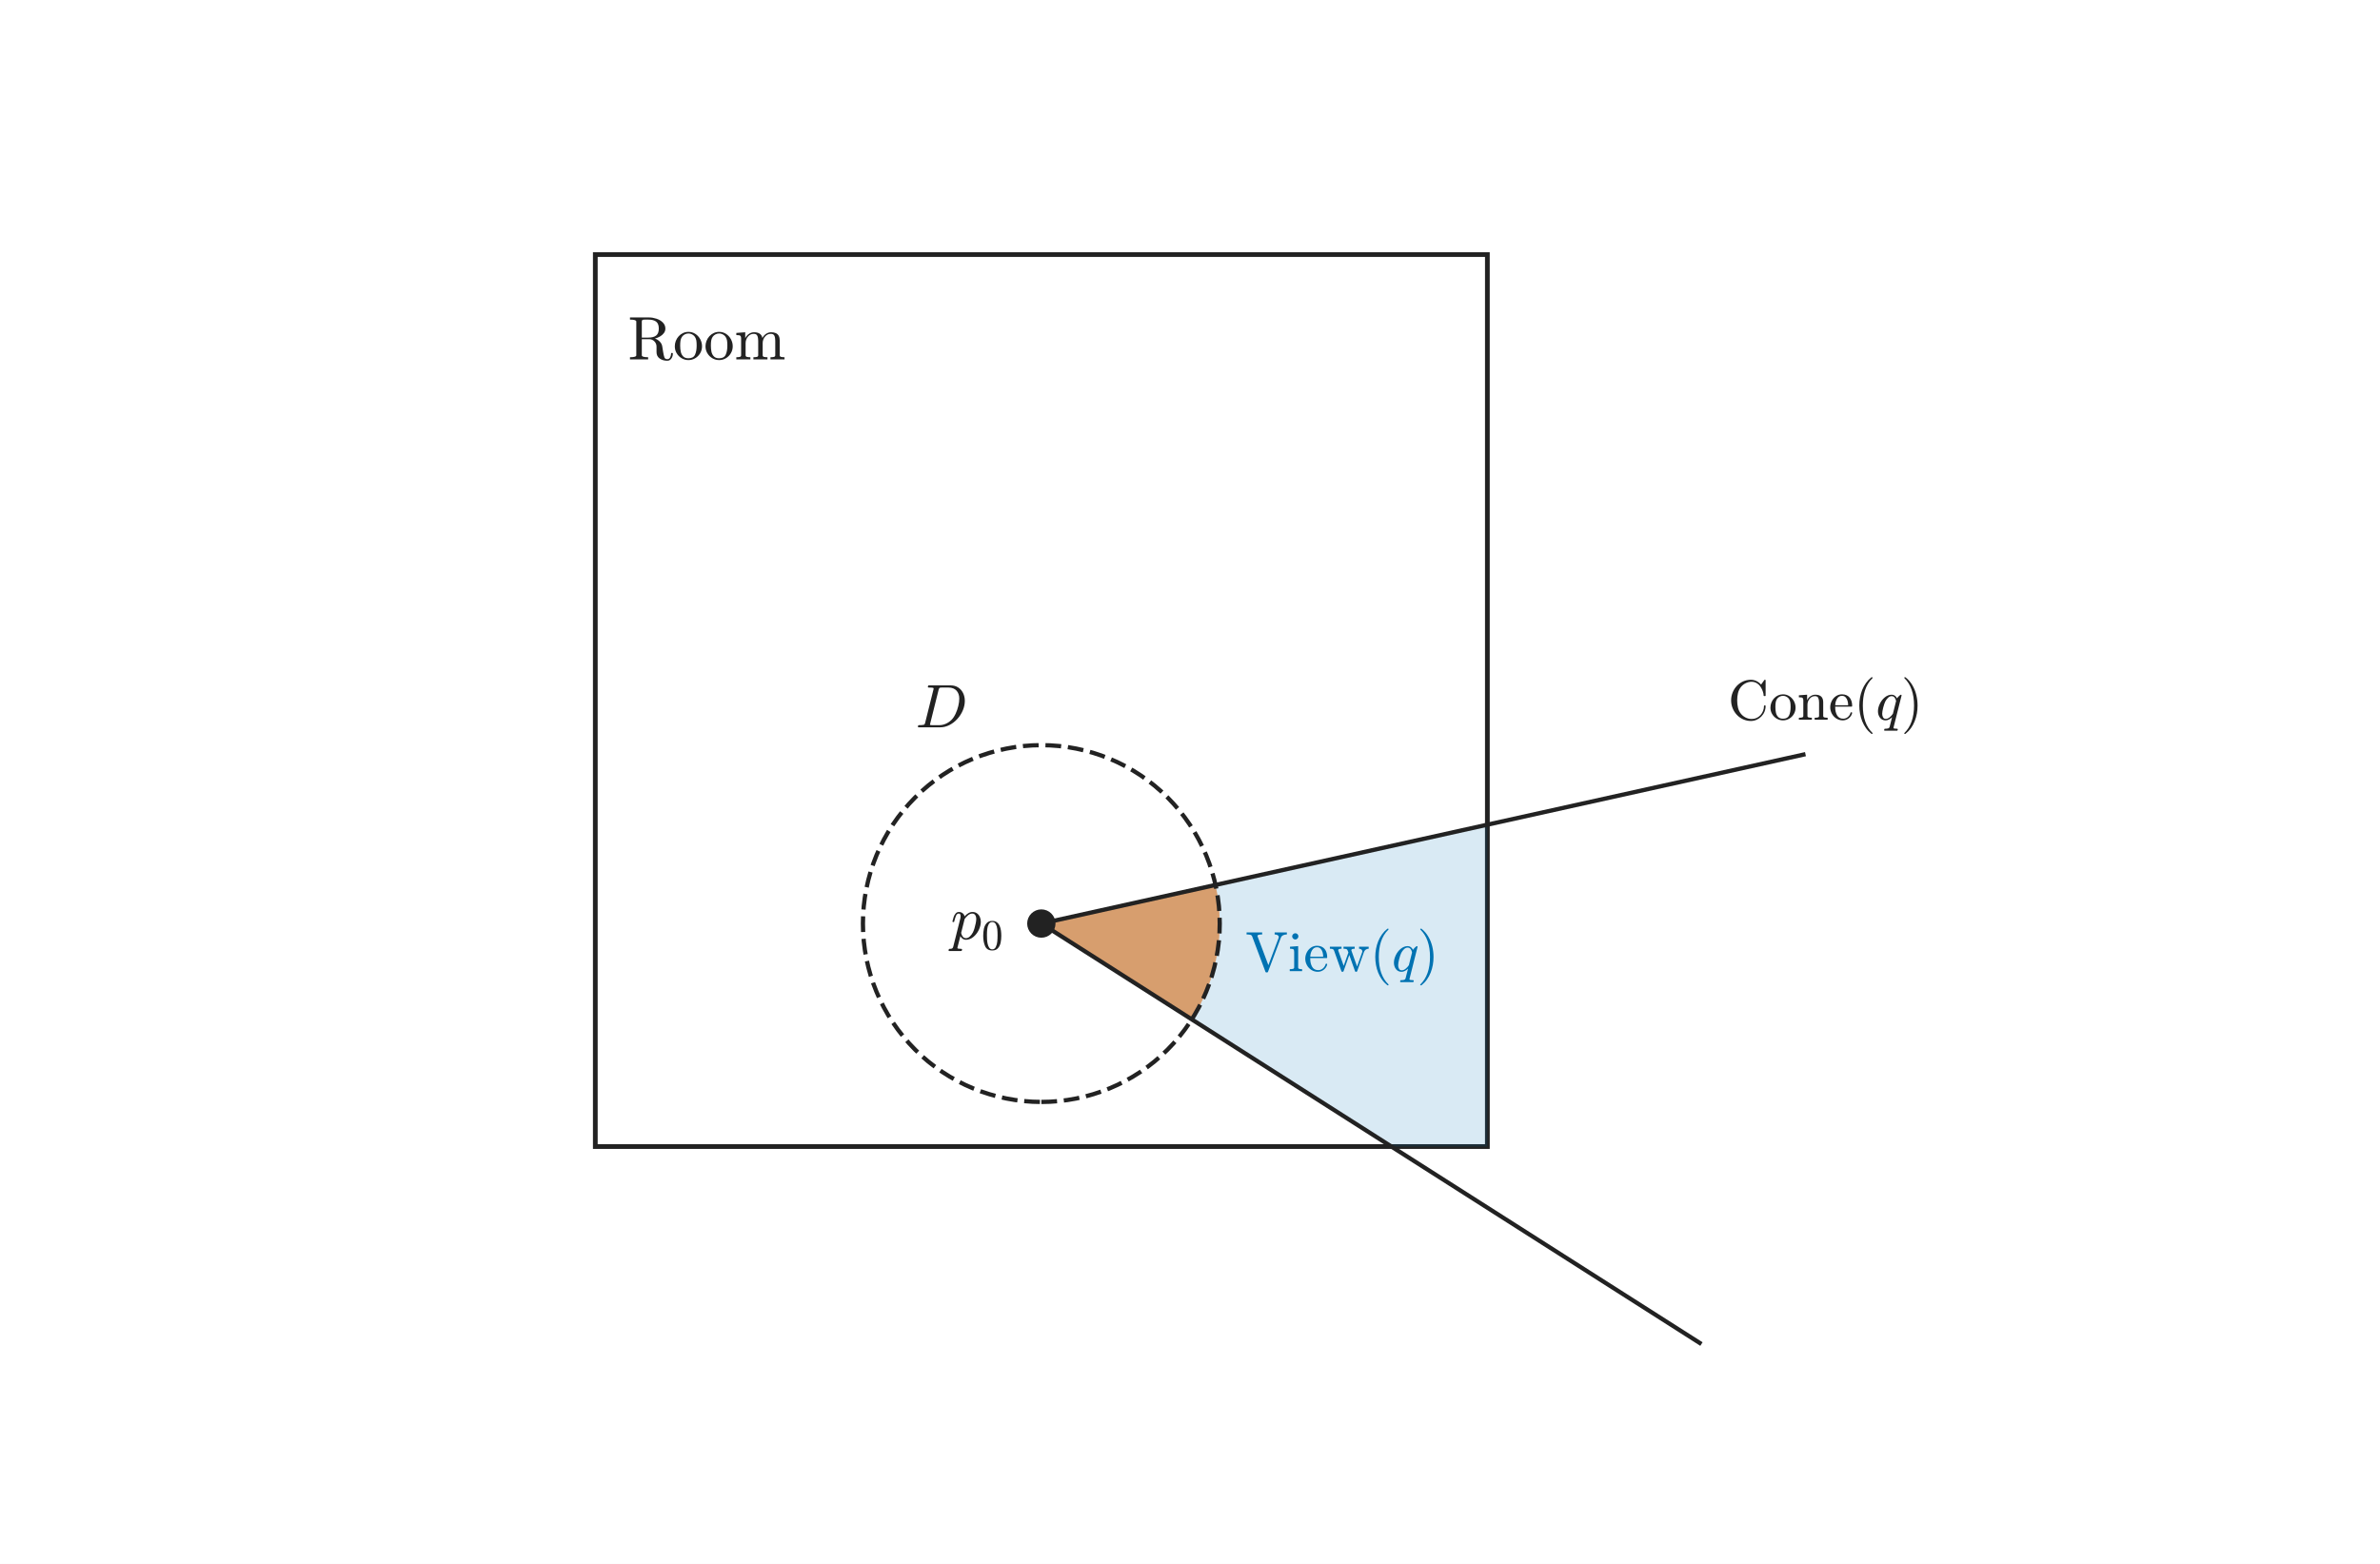
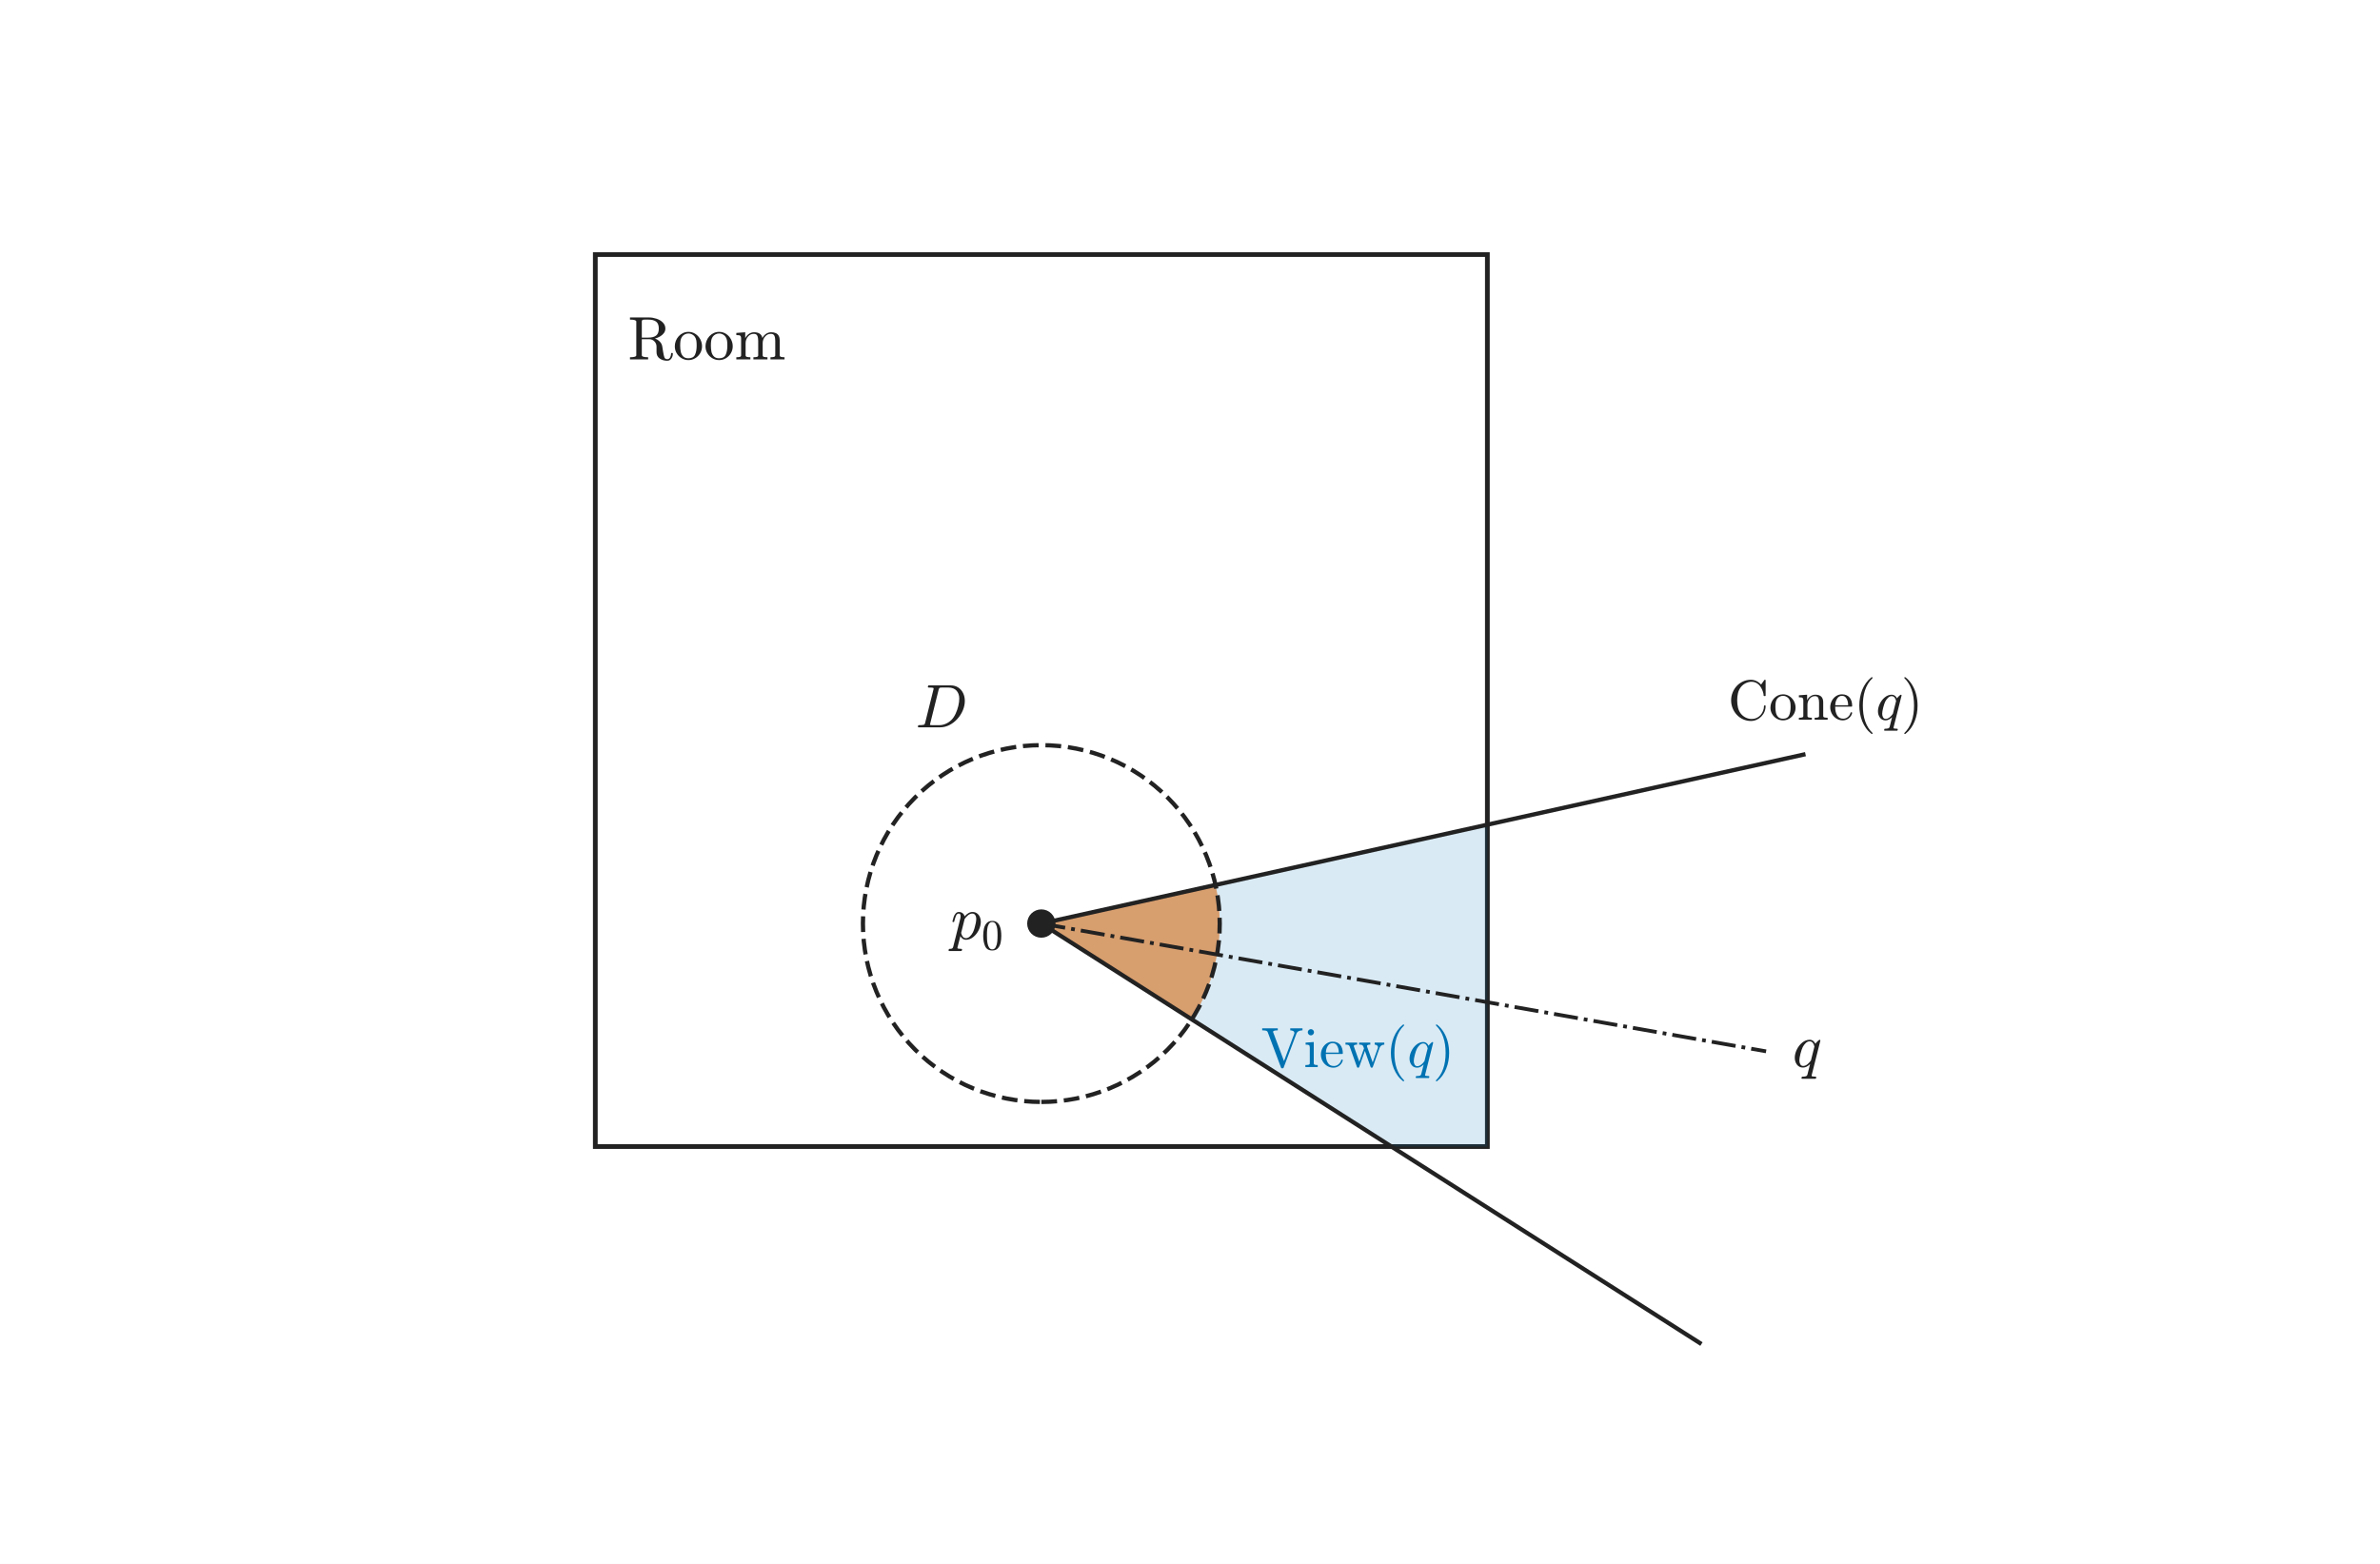
<svg xmlns="http://www.w3.org/2000/svg" xmlns:xlink="http://www.w3.org/1999/xlink" width="504pt" height="331.2pt" viewBox="0 0 504 331.2" version="1.1">
  <defs>
    <style type="text/css">*{stroke-linejoin: round; stroke-linecap: butt}</style>
  </defs>
  <g id="figure_1">
    <g id="patch_1">
      <path d="M 0 331.2  L 504 331.2  L 504 0  L 0 0  z " style="fill: #ffffff" />
    </g>
    <g id="axes_1">
      <g id="patch_2">
-         <path d="M 126.065 242.819  L 314.972 242.819  L 314.972 53.912  L 126.065 53.912  L 126.065 242.819  z " clip-path="url(#pa5eb594644)" style="fill: none; stroke: #222222; stroke-linejoin: miter" />
+         <path d="M 126.065 242.819  L 314.972 242.819  L 314.972 53.912  L 126.065 53.912  L 126.065 242.819  z " clip-path="url(#pc7647ccad8)" style="fill: none; stroke: #222222; stroke-linejoin: miter" />
      </g>
      <g id="patch_3">
-         <path d="M 220.519 195.592  L 294.65 242.819  L 314.972 242.819  L 314.972 174.652  z " clip-path="url(#pa5eb594644)" style="fill: #0072b2; opacity: 0.15" />
+         <path d="M 220.519 195.592  L 294.65 242.819  L 314.972 242.819  L 314.972 174.652  z " clip-path="url(#pc7647ccad8)" style="fill: #0072b2; opacity: 0.15" />
      </g>
      <g id="patch_4">
-         <path d="M 252.383 215.892  C 255.049 211.707 256.864 207.039 257.726 202.153  C 258.588 197.267 258.478 192.258 257.404 187.415  L 220.519 195.592  z " clip-path="url(#pa5eb594644)" style="fill: #d55e00; opacity: 0.55" />
+         <path d="M 252.383 215.892  C 255.049 211.707 256.864 207.039 257.726 202.153  C 258.588 197.267 258.478 192.258 257.404 187.415  L 220.519 195.592  z " clip-path="url(#pc7647ccad8)" style="fill: #d55e00; opacity: 0.55" />
      </g>
      <g id="patch_5">
-         <path d="M 220.519 233.373  C 230.538 233.373 240.149 229.392 247.234 222.307  C 254.319 215.222 258.3 205.612 258.3 195.592  C 258.3 185.572 254.319 175.962 247.234 168.877  C 240.149 161.792 230.538 157.811 220.519 157.811  C 210.499 157.811 200.888 161.792 193.803 168.877  C 186.718 175.962 182.737 185.572 182.737 195.592  C 182.737 205.612 186.718 215.222 193.803 222.307  C 200.888 229.392 210.499 233.373 220.519 233.373  L 220.519 233.373  z " clip-path="url(#pa5eb594644)" style="fill: none; stroke-dasharray: 3.33,1.44; stroke-dashoffset: 0; stroke: #222222; stroke-width: 0.9; stroke-linejoin: miter" />
+         <path d="M 220.519 233.373  C 230.538 233.373 240.149 229.392 247.234 222.307  C 254.319 215.222 258.3 205.612 258.3 195.592  C 258.3 185.572 254.319 175.962 247.234 168.877  C 240.149 161.792 230.538 157.811 220.519 157.811  C 210.499 157.811 200.888 161.792 193.803 168.877  C 186.718 175.962 182.737 185.572 182.737 195.592  C 182.737 205.612 186.718 215.222 193.803 222.307  C 200.888 229.392 210.499 233.373 220.519 233.373  L 220.519 233.373  z " clip-path="url(#pc7647ccad8)" style="fill: none; stroke-dasharray: 3.33,1.44; stroke-dashoffset: 0; stroke: #222222; stroke-width: 0.9; stroke-linejoin: miter" />
      </g>
      <g id="line2d_1">
-         <path d="M 220.519 195.592  L 359.926 284.404  " clip-path="url(#pa5eb594644)" style="fill: none; stroke: #222222; stroke-width: 0.9; stroke-linecap: square" />
+         <path d="M 220.519 195.592  L 359.926 284.404  " clip-path="url(#pc7647ccad8)" style="fill: none; stroke: #222222; stroke-width: 0.9; stroke-linecap: square" />
      </g>
      <g id="line2d_2">
-         <path d="M 220.519 195.592  L 381.894 159.816  " clip-path="url(#pa5eb594644)" style="fill: none; stroke: #222222; stroke-width: 0.9; stroke-linecap: square" />
+         <path d="M 220.519 195.592  L 381.894 159.816  " clip-path="url(#pc7647ccad8)" style="fill: none; stroke: #222222; stroke-width: 0.9; stroke-linecap: square" />
+       </g>
+       <g id="line2d_3">
+         <path d="M 220.519 195.592  L 373.999 222.655  " clip-path="url(#pc7647ccad8)" style="fill: none; stroke-dasharray: 5.12,1.28,0.8,1.28; stroke-dashoffset: 0; stroke: #222222; stroke-width: 0.8" />
      </g>
      <g id="text_1">
+         <g style="fill: #222222" transform="translate(379.5748 226.053) scale(0.13 -0.13)">
+           <defs>
+             <path id="Cmmi10-71" d="M 941 -1159  Q 963 -1019 1025 -1019  Q 1256 -1019 1389 -981  Q 1522 -944 1563 -800  L 1838 288  Q 1472 -72 1106 -72  Q 703 -72 473 233  Q 244 538 244 953  Q 244 1363 455 1803  Q 666 2244 1027 2536  Q 1388 2828 1806 2828  Q 2000 2828 2156 2712  Q 2313 2597 2394 2406  Q 2431 2481 2601 2654  Q 2772 2828 2841 2828  Q 2913 2828 2913 2747  L 2016 -825  Q 2000 -919 1997 -934  Q 1997 -1019 2419 -1019  Q 2450 -1019 2467 -1044  Q 2484 -1069 2484 -1100  Q 2463 -1184 2448 -1212  Q 2434 -1241 2375 -1241  L 1006 -1241  Q 941 -1241 941 -1159  z M 1119 97  Q 1344 97 1558 267  Q 1772 438 1931 672  L 2291 2113  Q 2253 2338 2126 2500  Q 2000 2663 1791 2663  Q 1575 2663 1389 2486  Q 1203 2309 1075 2069  Q 950 1813 836 1366  Q 722 919 722 672  Q 722 450 817 273  Q 913 97 1119 97  z " transform="scale(0.015625)" />
+           </defs>
+           <use xlink:href="#Cmmi10-71" transform="translate(0 0.8125)" />
+         </g>
+       </g>
+       <g id="text_2">
        <g style="fill: #222222" transform="translate(201.3152 198.9903) scale(0.13 -0.13)">
          <defs>
            <path id="Cmmi10-70" d="M -159 -1241  Q -219 -1241 -219 -1159  Q -197 -1019 -134 -1019  Q 66 -1019 145 -983  Q 225 -947 269 -800  L 991 2081  Q 1038 2200 1038 2388  Q 1038 2663 850 2663  Q 650 2663 553 2423  Q 456 2184 366 1819  Q 366 1778 313 1778  L 238 1778  Q 222 1778 203 1801  Q 184 1825 184 1844  Q 253 2122 317 2315  Q 381 2509 517 2668  Q 653 2828 856 2828  Q 1075 2828 1240 2704  Q 1406 2581 1453 2369  Q 1628 2572 1840 2700  Q 2053 2828 2278 2828  Q 2547 2828 2745 2684  Q 2944 2541 3044 2308  Q 3144 2075 3144 1806  Q 3144 1394 2933 953  Q 2722 513 2361 220  Q 2000 -72 1588 -72  Q 1400 -72 1248 34  Q 1097 141 1013 313  L 722 -825  Q 706 -919 703 -934  Q 703 -1019 1125 -1019  Q 1191 -1019 1191 -1100  Q 1169 -1184 1155 -1212  Q 1141 -1241 1081 -1241  L -159 -1241  z M 1594 97  Q 1816 97 2006 280  Q 2197 463 2316 691  Q 2403 863 2479 1111  Q 2556 1359 2612 1640  Q 2669 1922 2669 2088  Q 2669 2234 2630 2362  Q 2591 2491 2502 2577  Q 2413 2663 2266 2663  Q 2031 2663 1823 2495  Q 1616 2328 1447 2081  L 1447 2059  L 1094 647  Q 1138 419 1263 258  Q 1388 97 1594 97  z " transform="scale(0.015625)" />
            <path id="Cmr10-30" d="M 1600 -141  Q 816 -141 533 504  Q 250 1150 250 2041  Q 250 2597 351 3087  Q 453 3578 754 3920  Q 1056 4263 1600 4263  Q 2022 4263 2290 4056  Q 2559 3850 2700 3523  Q 2841 3197 2892 2823  Q 2944 2450 2944 2041  Q 2944 1491 2842 1011  Q 2741 531 2444 195  Q 2147 -141 1600 -141  z M 1600 25  Q 1956 25 2131 390  Q 2306 756 2347 1200  Q 2388 1644 2388 2144  Q 2388 2625 2347 3031  Q 2306 3438 2132 3767  Q 1959 4097 1600 4097  Q 1238 4097 1063 3765  Q 888 3434 847 3029  Q 806 2625 806 2144  Q 806 1788 823 1472  Q 841 1156 916 820  Q 991 484 1158 254  Q 1325 25 1600 25  z " transform="scale(0.015625)" />
          </defs>
          <use xlink:href="#Cmmi10-70" transform="translate(0 0.8125)" />
          <use xlink:href="#Cmr10-30" transform="translate(50.29297 -16.19375) scale(0.7)" />
        </g>
      </g>
-       <g id="text_2">
+       <g id="text_3">
        <g style="fill: #222222" transform="translate(193.8717 154.1249) scale(0.13 -0.13)">
          <defs>
            <path id="Cmmi10-44" d="M 313 0  Q 250 0 250 84  Q 253 100 262 139  Q 272 178 289 201  Q 306 225 331 225  Q 722 225 878 269  Q 959 297 997 441  L 1875 3956  Q 1888 4019 1888 4044  Q 1888 4113 1813 4122  Q 1691 4147 1350 4147  Q 1288 4147 1288 4231  Q 1291 4247 1300 4286  Q 1309 4325 1326 4348  Q 1344 4372 1369 4372  L 3669 4372  Q 4116 4372 4450 4155  Q 4784 3938 4962 3570  Q 5141 3203 5141 2759  Q 5141 2269 4937 1778  Q 4734 1288 4368 881  Q 4003 475 3534 237  Q 3066 0 2572 0  L 313 0  z M 1509 275  Q 1509 225 1728 225  L 2472 225  Q 2828 225 3159 372  Q 3491 519 3750 775  Q 3991 1016 4175 1406  Q 4359 1797 4461 2222  Q 4563 2647 4563 3003  Q 4563 3263 4486 3472  Q 4409 3681 4270 3831  Q 4131 3981 3922 4064  Q 3713 4147 3450 4147  L 2747 4147  Q 2572 4147 2515 4117  Q 2459 4088 2413 3928  L 1538 416  Q 1509 338 1509 275  z " transform="scale(0.015625)" />
          </defs>
          <use xlink:href="#Cmmi10-44" transform="translate(0 0.6875)" />
        </g>
      </g>
-       <g id="text_3">
+       <g id="text_4">
        <g style="fill: #222222" transform="translate(132.9737 76.20095) scale(0.13 -0.13)">
          <defs>
            <path id="Cmr10-52" d="M 213 0  L 213 225  Q 872 225 872 428  L 872 3944  Q 872 4147 213 4147  L 213 4372  L 2222 4372  Q 2581 4372 2976 4242  Q 3372 4113 3637 3847  Q 3903 3581 3903 3213  Q 3903 2944 3742 2733  Q 3581 2522 3329 2380  Q 3078 2238 2816 2175  Q 3103 2075 3318 1856  Q 3534 1638 3578 1356  L 3669 788  Q 3731 403 3800 214  Q 3869 25 4103 25  Q 4303 25 4401 211  Q 4500 397 4500 616  Q 4500 638 4520 655  Q 4541 672 4563 672  L 4622 672  Q 4684 672 4684 588  Q 4684 413 4615 245  Q 4547 78 4417 -31  Q 4288 -141 4109 -141  Q 3647 -141 3314 89  Q 2981 319 2981 763  L 2981 1331  Q 2981 1650 2759 1878  Q 2538 2106 2216 2106  L 1447 2106  L 1447 428  Q 1447 225 2106 225  L 2106 0  L 213 0  z M 1447 2272  L 2131 2272  Q 2663 2272 2941 2486  Q 3219 2700 3219 3213  Q 3219 3722 2944 3934  Q 2669 4147 2131 4147  L 1772 4147  Q 1656 4147 1592 4137  Q 1528 4128 1487 4083  Q 1447 4038 1447 3944  L 1447 2272  z " transform="scale(0.015625)" />
            <path id="Cmr10-6f" d="M 1600 -72  Q 1216 -72 887 123  Q 559 319 368 647  Q 178 975 178 1363  Q 178 1656 283 1928  Q 388 2200 583 2414  Q 778 2628 1037 2748  Q 1297 2869 1600 2869  Q 1994 2869 2317 2661  Q 2641 2453 2828 2104  Q 3016 1756 3016 1363  Q 3016 978 2825 648  Q 2634 319 2307 123  Q 1981 -72 1600 -72  z M 1600 116  Q 2113 116 2284 487  Q 2456 859 2456 1434  Q 2456 1756 2422 1967  Q 2388 2178 2272 2350  Q 2200 2456 2089 2536  Q 1978 2616 1854 2658  Q 1731 2700 1600 2700  Q 1400 2700 1220 2609  Q 1041 2519 922 2350  Q 803 2169 770 1951  Q 738 1734 738 1434  Q 738 1075 800 789  Q 863 503 1052 309  Q 1241 116 1600 116  z " transform="scale(0.015625)" />
            <path id="Cmr10-6d" d="M 191 0  L 191 225  Q 409 225 550 259  Q 691 294 691 428  L 691 2175  Q 691 2347 639 2423  Q 588 2500 491 2517  Q 394 2534 191 2534  L 191 2759  L 1119 2828  L 1119 2203  Q 1247 2478 1498 2653  Q 1750 2828 2047 2828  Q 2784 2828 2913 2228  Q 3041 2497 3287 2662  Q 3534 2828 3828 2828  Q 4119 2828 4317 2734  Q 4516 2641 4616 2448  Q 4716 2256 4716 1966  L 4716 428  Q 4716 294 4858 259  Q 5000 225 5216 225  L 5216 0  L 3750 0  L 3750 225  Q 3969 225 4109 259  Q 4250 294 4250 428  L 4250 1947  Q 4250 2269 4159 2466  Q 4069 2663 3788 2663  Q 3419 2663 3178 2366  Q 2938 2069 2938 1691  L 2938 428  Q 2938 294 3078 259  Q 3219 225 3438 225  L 3438 0  L 1972 0  L 1972 225  Q 2191 225 2331 259  Q 2472 294 2472 428  L 2472 1947  Q 2472 2259 2381 2461  Q 2291 2663 2009 2663  Q 1638 2663 1398 2366  Q 1159 2069 1159 1691  L 1159 428  Q 1159 294 1300 259  Q 1441 225 1656 225  L 1656 0  L 191 0  z " transform="scale(0.015625)" />
          </defs>
          <use xlink:href="#Cmr10-52" transform="translate(0 0.6875)" />
          <use xlink:href="#Cmr10-6f" transform="translate(73.58398 0.6875)" />
          <use xlink:href="#Cmr10-6f" transform="translate(123.584 0.6875)" />
          <use xlink:href="#Cmr10-6d" transform="translate(173.584 0.6875)" />
        </g>
      </g>
-       <g id="text_4">
-         <g style="fill: #0072b2" transform="translate(263.7547 205.676) scale(0.12 -0.12)">
+       <g id="text_5">
+         <g style="fill: #0072b2" transform="translate(267.0605 225.9835) scale(0.12 -0.12)">
          <defs>
            <path id="Cmr10-56" d="M 2253 -72  L 744 3944  Q 688 4078 528 4112  Q 369 4147 122 4147  L 122 4372  L 1881 4372  L 1881 4147  Q 1350 4147 1350 3981  Q 1353 3972 1354 3964  Q 1356 3956 1356 3944  L 2584 678  L 3744 3769  Q 3756 3794 3756 3847  Q 3756 4003 3612 4075  Q 3469 4147 3291 4147  L 3291 4372  L 4672 4372  L 4672 4147  Q 4431 4147 4248 4058  Q 4066 3969 3988 3769  L 2541 -72  Q 2522 -141 2438 -141  L 2356 -141  Q 2272 -141 2253 -72  z " transform="scale(0.015625)" />
            <path id="Cmr10-69" d="M 197 0  L 197 225  Q 416 225 556 259  Q 697 294 697 428  L 697 2175  Q 697 2422 601 2478  Q 506 2534 225 2534  L 225 2759  L 1147 2828  L 1147 428  Q 1147 294 1269 259  Q 1391 225 1594 225  L 1594 0  L 197 0  z M 469 3928  Q 469 4069 575 4175  Q 681 4281 819 4281  Q 909 4281 993 4234  Q 1078 4188 1125 4103  Q 1172 4019 1172 3928  Q 1172 3791 1065 3684  Q 959 3578 819 3578  Q 681 3578 575 3684  Q 469 3791 469 3928  z " transform="scale(0.015625)" />
            <path id="Cmr10-65" d="M 1594 -72  Q 1203 -72 876 133  Q 550 338 364 680  Q 178 1022 178 1403  Q 178 1778 348 2115  Q 519 2453 823 2661  Q 1128 2869 1503 2869  Q 1797 2869 2014 2770  Q 2231 2672 2372 2497  Q 2513 2322 2584 2084  Q 2656 1847 2656 1563  Q 2656 1478 2591 1478  L 738 1478  L 738 1409  Q 738 878 952 497  Q 1166 116 1650 116  Q 1847 116 2014 203  Q 2181 291 2304 447  Q 2428 603 2472 781  Q 2478 803 2495 820  Q 2513 838 2534 838  L 2591 838  Q 2656 838 2656 756  Q 2566 394 2266 161  Q 1966 -72 1594 -72  z M 744 1638  L 2203 1638  Q 2203 1878 2136 2125  Q 2069 2372 1912 2536  Q 1756 2700 1503 2700  Q 1141 2700 942 2361  Q 744 2022 744 1638  z " transform="scale(0.015625)" />
            <path id="Cmr10-77" d="M 1416 0  L 588 2328  Q 531 2469 425 2501  Q 319 2534 116 2534  L 116 2759  L 1434 2759  L 1434 2534  Q 1056 2534 1056 2375  Q 1059 2366 1061 2356  Q 1063 2347 1063 2328  L 1678 603  L 2209 2106  L 2125 2328  Q 2075 2469 1965 2501  Q 1856 2534 1656 2534  L 1656 2759  L 2919 2759  L 2919 2534  Q 2541 2534 2541 2375  Q 2541 2350 2547 2328  L 3188 525  L 3769 2156  Q 3781 2206 3781 2247  Q 3781 2381 3667 2457  Q 3553 2534 3413 2534  L 3413 2759  L 4500 2759  L 4500 2534  Q 4306 2534 4167 2432  Q 4028 2331 3963 2156  L 3200 0  Q 3178 -72 3103 -72  L 3053 -72  Q 2978 -72 2956 0  L 2309 1825  L 1663 0  Q 1631 -72 1563 -72  L 1516 -72  Q 1438 -72 1416 0  z " transform="scale(0.015625)" />
            <path id="Cmr10-28" d="M 1984 -1588  Q 1628 -1306 1370 -942  Q 1113 -578 948 -165  Q 784 247 703 697  Q 622 1147 622 1600  Q 622 2059 703 2509  Q 784 2959 951 3375  Q 1119 3791 1378 4153  Q 1638 4516 1984 4788  Q 1984 4800 2016 4800  L 2075 4800  Q 2094 4800 2109 4783  Q 2125 4766 2125 4744  Q 2125 4716 2113 4703  Q 1800 4397 1592 4047  Q 1384 3697 1257 3301  Q 1131 2906 1075 2482  Q 1019 2059 1019 1600  Q 1019 -434 2106 -1491  Q 2125 -1509 2125 -1544  Q 2125 -1559 2108 -1579  Q 2091 -1600 2075 -1600  L 2016 -1600  Q 1984 -1600 1984 -1588  z " transform="scale(0.015625)" />
-             <path id="Cmmi10-71" d="M 941 -1159  Q 963 -1019 1025 -1019  Q 1256 -1019 1389 -981  Q 1522 -944 1563 -800  L 1838 288  Q 1472 -72 1106 -72  Q 703 -72 473 233  Q 244 538 244 953  Q 244 1363 455 1803  Q 666 2244 1027 2536  Q 1388 2828 1806 2828  Q 2000 2828 2156 2712  Q 2313 2597 2394 2406  Q 2431 2481 2601 2654  Q 2772 2828 2841 2828  Q 2913 2828 2913 2747  L 2016 -825  Q 2000 -919 1997 -934  Q 1997 -1019 2419 -1019  Q 2450 -1019 2467 -1044  Q 2484 -1069 2484 -1100  Q 2463 -1184 2448 -1212  Q 2434 -1241 2375 -1241  L 1006 -1241  Q 941 -1241 941 -1159  z M 1119 97  Q 1344 97 1558 267  Q 1772 438 1931 672  L 2291 2113  Q 2253 2338 2126 2500  Q 2000 2663 1791 2663  Q 1575 2663 1389 2486  Q 1203 2309 1075 2069  Q 950 1813 836 1366  Q 722 919 722 672  Q 722 450 817 273  Q 913 97 1119 97  z " transform="scale(0.015625)" />
            <path id="Cmr10-29" d="M 416 -1600  Q 359 -1600 359 -1544  Q 359 -1516 372 -1503  Q 1466 -434 1466 1600  Q 1466 3634 384 4691  Q 359 4706 359 4744  Q 359 4766 376 4783  Q 394 4800 416 4800  L 475 4800  Q 494 4800 506 4788  Q 966 4425 1272 3906  Q 1578 3388 1720 2800  Q 1863 2213 1863 1600  Q 1863 1147 1786 708  Q 1709 269 1542 -157  Q 1375 -584 1119 -945  Q 863 -1306 506 -1588  Q 494 -1600 475 -1600  L 416 -1600  z " transform="scale(0.015625)" />
          </defs>
          <use xlink:href="#Cmr10-56" />
          <use xlink:href="#Cmr10-69" transform="translate(75 0)" />
          <use xlink:href="#Cmr10-65" transform="translate(102.6855 0)" />
          <use xlink:href="#Cmr10-77" transform="translate(147.0703 0)" />
          <use xlink:href="#Cmr10-28" transform="translate(219.2871 0)" />
          <use xlink:href="#Cmmi10-71" transform="translate(258.1055 0)" />
          <use xlink:href="#Cmr10-29" transform="translate(302.6855 0)" />
        </g>
      </g>
-       <g id="text_5">
+       <g id="text_6">
        <g style="fill: #222222" transform="translate(365.9166 152.4261) scale(0.12 -0.12)">
          <defs>
            <path id="Cmr10-43" d="M 1459 684  Q 1678 406 2006 245  Q 2334 84 2688 84  Q 2984 84 3237 201  Q 3491 319 3680 528  Q 3869 738 3970 1003  Q 4072 1269 4072 1563  Q 4072 1613 4128 1613  L 4206 1613  Q 4256 1613 4256 1550  Q 4256 1216 4128 905  Q 4000 594 3765 358  Q 3531 122 3226 -9  Q 2922 -141 2591 -141  Q 2131 -141 1720 45  Q 1309 231 1004 554  Q 700 878 529 1303  Q 359 1728 359 2188  Q 359 2647 529 3072  Q 700 3497 1004 3822  Q 1309 4147 1720 4330  Q 2131 4513 2591 4513  Q 2919 4513 3219 4370  Q 3519 4228 3744 3969  L 4116 4494  Q 4153 4513 4159 4513  L 4206 4513  Q 4225 4513 4240 4497  Q 4256 4481 4256 4459  L 4256 2731  Q 4256 2675 4206 2675  L 4091 2675  Q 4031 2675 4031 2731  Q 4031 2916 3957 3144  Q 3884 3372 3770 3576  Q 3656 3781 3506 3938  Q 3147 4288 2681 4288  Q 2328 4288 2004 4128  Q 1681 3969 1459 3688  Q 1225 3388 1134 3005  Q 1044 2622 1044 2188  Q 1044 1753 1134 1368  Q 1225 984 1459 684  z " transform="scale(0.015625)" />
            <path id="Cmr10-6e" d="M 191 0  L 191 225  Q 409 225 550 259  Q 691 294 691 428  L 691 2175  Q 691 2347 639 2423  Q 588 2500 491 2517  Q 394 2534 191 2534  L 191 2759  L 1119 2828  L 1119 2203  Q 1247 2478 1498 2653  Q 1750 2828 2047 2828  Q 2491 2828 2714 2615  Q 2938 2403 2938 1966  L 2938 428  Q 2938 294 3078 259  Q 3219 225 3438 225  L 3438 0  L 1972 0  L 1972 225  Q 2191 225 2331 259  Q 2472 294 2472 428  L 2472 1947  Q 2472 2259 2381 2461  Q 2291 2663 2009 2663  Q 1638 2663 1398 2366  Q 1159 2069 1159 1691  L 1159 428  Q 1159 294 1300 259  Q 1441 225 1656 225  L 1656 0  L 191 0  z " transform="scale(0.015625)" />
          </defs>
          <use xlink:href="#Cmr10-43" />
          <use xlink:href="#Cmr10-6f" transform="translate(72.2168 0)" />
          <use xlink:href="#Cmr10-6e" transform="translate(122.2168 0)" />
          <use xlink:href="#Cmr10-65" transform="translate(177.7344 0)" />
          <use xlink:href="#Cmr10-28" transform="translate(222.1191 0)" />
          <use xlink:href="#Cmmi10-71" transform="translate(260.9375 0)" />
          <use xlink:href="#Cmr10-29" transform="translate(305.5176 0)" />
        </g>
      </g>
-       <g id="line2d_3">
+       <g id="line2d_4">
        <defs>
-           <path id="m1bcb65ba2d" d="M 0 2.5  C 0.663 2.5 1.299 2.237 1.768 1.768  C 2.237 1.299 2.5 0.663 2.5 0  C 2.5 -0.663 2.237 -1.299 1.768 -1.768  C 1.299 -2.237 0.663 -2.5 0 -2.5  C -0.663 -2.5 -1.299 -2.237 -1.768 -1.768  C -2.237 -1.299 -2.5 -0.663 -2.5 0  C -2.5 0.663 -2.237 1.299 -1.768 1.768  C -1.299 2.237 -0.663 2.5 0 2.5  z " style="stroke: #222222" />
+           <path id="mf72dd8cf2b" d="M 0 2.5  C 0.663 2.5 1.299 2.237 1.768 1.768  C 2.237 1.299 2.5 0.663 2.5 0  C 2.5 -0.663 2.237 -1.299 1.768 -1.768  C 1.299 -2.237 0.663 -2.5 0 -2.5  C -0.663 -2.5 -1.299 -2.237 -1.768 -1.768  C -2.237 -1.299 -2.5 -0.663 -2.5 0  C -2.5 0.663 -2.237 1.299 -1.768 1.768  C -1.299 2.237 -0.663 2.5 0 2.5  z " style="stroke: #222222" />
        </defs>
-         <g clip-path="url(#pa5eb594644)">
-           <use xlink:href="#m1bcb65ba2d" x="220.519" y="195.592" style="fill: #222222; stroke: #222222" />
+         <g clip-path="url(#pc7647ccad8)">
+           <use xlink:href="#mf72dd8cf2b" x="220.519" y="195.592" style="fill: #222222; stroke: #222222" />
        </g>
      </g>
    </g>
  </g>
  <defs>
-     <clipPath id="pa5eb594644">
+     <clipPath id="pc7647ccad8">
      <rect x="107.175" y="39.744" width="302.251" height="255.024" />
    </clipPath>
  </defs>
</svg>
